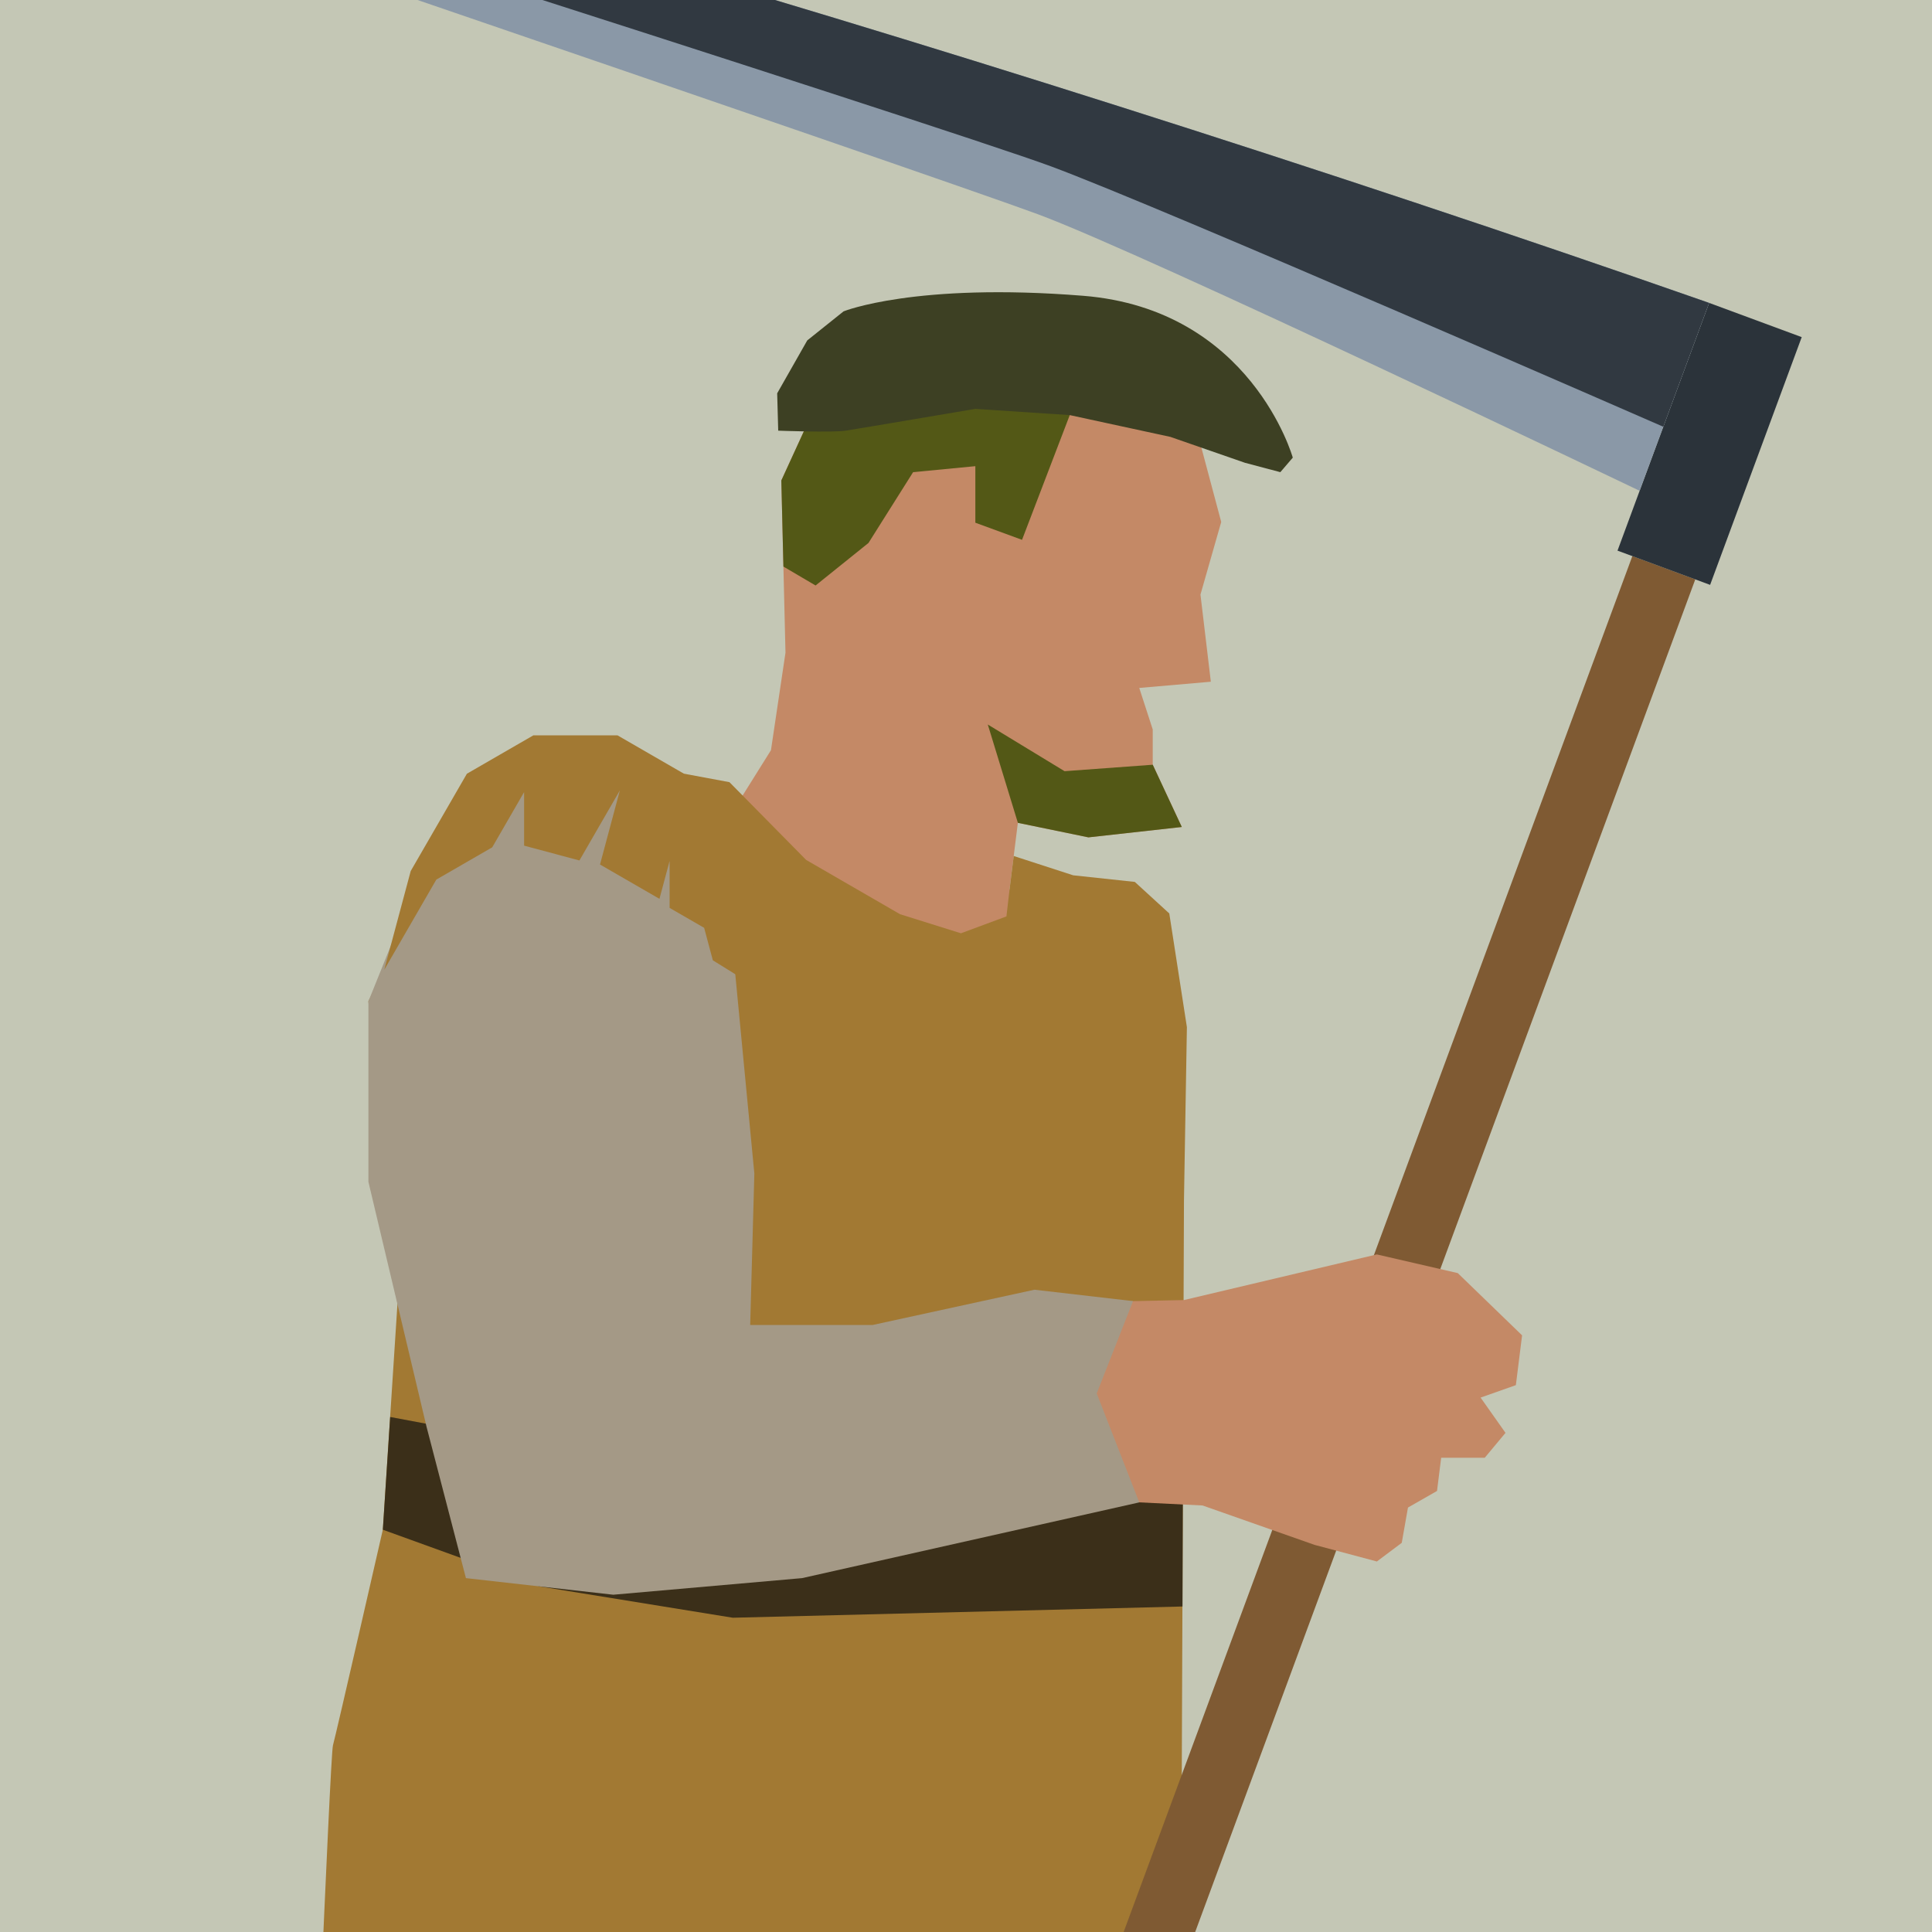
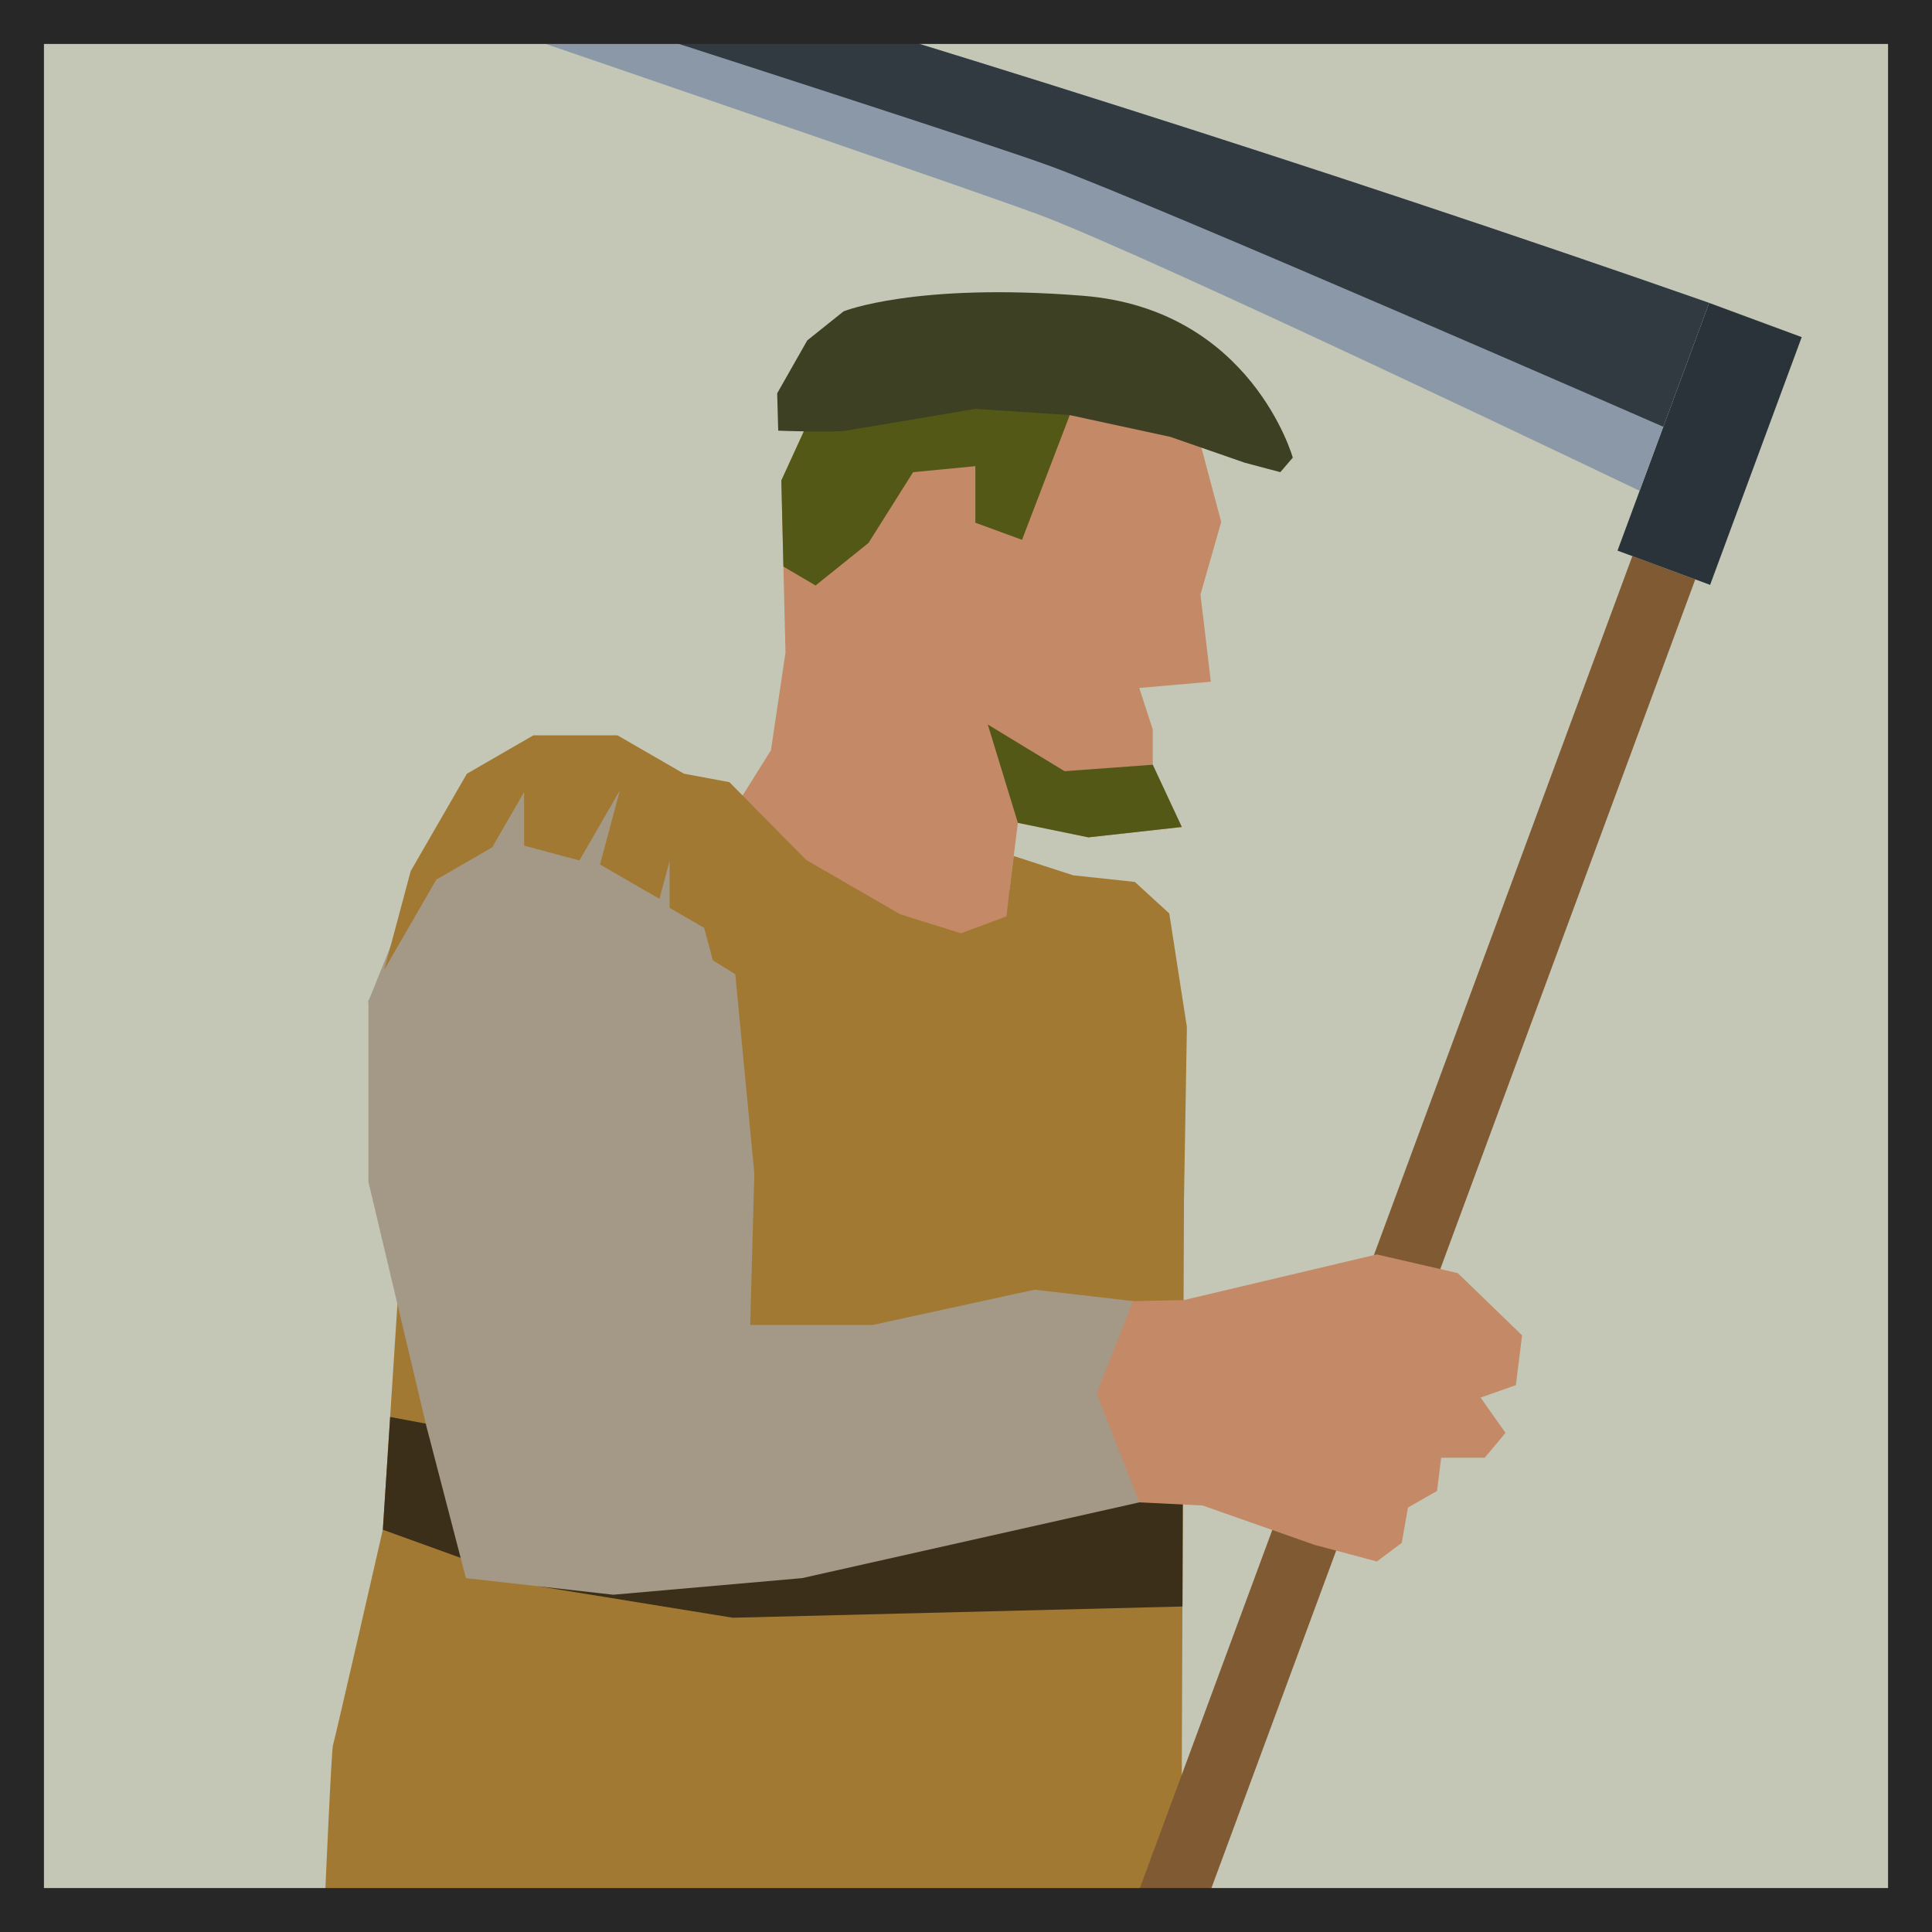
<svg xmlns="http://www.w3.org/2000/svg" width="199.606mm" height="199.606mm" viewBox="0 0 199.606 199.606" version="1.1" id="svg5" xml:space="preserve">
  <defs id="defs2" />
  <g id="layer1" transform="translate(-5.056987,-38.51804)">
    <path style="fill:#c4c7b5;fill-opacity:1;stroke:none;stroke-width:0.39" d="M 5.057,138.321 V 38.518 H 104.86 204.663 v 99.803 99.803 H 104.86 5.057 Z" id="path15635-8-2" />
    <g id="g114" transform="translate(22.51882,24.20896)">
      <path style="fill:#958973;fill-opacity:1;stroke:none;stroke-width:2.292;stroke-dasharray:none;stroke-dashoffset:0;stroke-opacity:1" d="m 91.131,317.268 2.787,-5.074 4.716,-6.043 3.216,-9.178 0.643,-12.648 -0.437,-19.81 -6.638,-17.92 H 73.337 l -14.149,14.661 1.332,26.499 -0.227,15.566 3.826,9.515 4.287,8.575 19.508,1.286 z" id="path13-6-5-5" />
      <path style="fill:#a49986;fill-opacity:1;stroke:none;stroke-width:2.292;stroke-dasharray:none;stroke-dashoffset:0;stroke-opacity:1" d="m 24.065,213.584 -9.55,34.41 3.917,19.787 -3.917,8.559 -1.516,14.098 3.638,10.914 4.699,4.8 2.122,8.085 24.557,3.032 8.337,-10.156 7.882,-7.579 5.457,-12.733 4.396,-11.521 5.306,-10.156 2.577,-11.672 -2.729,-40.322 -21.07,-7.882 z" id="path12-5-0-8" />
      <path style="fill:#c48966;fill-opacity:1;stroke:none;stroke-width:2.292;stroke-dasharray:none;stroke-dashoffset:0;stroke-opacity:1" d="m 62.19,91.817 1.501,-10.076 -0.429,-17.793 4.716,-10.29 9.861,-6.431 12.434,0.214 9.968,3.001 5.895,8.146 2.573,9.647 -2.144,7.503 1.072,9.004 -7.396,0.643 1.393,4.288 v 3.644 l 3.001,6.431 -9.647,1.072 -7.289,-1.501 -0.857,6.86 3.001,4.716 -7.503,3.216 -13.506,-4.931 -10.933,-10.504 z" id="path6-3-9-2" />
      <g id="g9-9-0-5" transform="matrix(2.291695,0,0,2.291695,968.9835,-239.5557)">
        <path style="fill:#a27933;fill-opacity:1;stroke:none;stroke-width:1;stroke-dasharray:none;stroke-dashoffset:0;stroke-opacity:1" d="m -397.558,146.038 3.458,3.506 4.233,2.447 2.745,0.86 2.051,-0.761 0.142,-1.226 0.187,-1.497 2.681,0.87 2.778,0.298 1.554,1.422 0.794,5.126 -0.132,7.805 -0.132,34.561 0.198,16.404 0.661,3.373 -3.903,1.455 -7.938,-0.463 -6.879,-2.58 -3.638,-17.198 -1.058,17.132 -5.887,1.918 -4.63,1.984 -6.152,-0.132 -0.066,-8.599 c 0,0 0.926,-22.82 1.058,-23.283 0.132,-0.463 2.249,-9.723 2.249,-9.723 l 0.658,-10.166 -1.31,-13.657 4.022,-7.998 6.267,-2.993 z" id="path7-2-0-4" />
        <path style="fill:#3b2f19;fill-opacity:1;stroke:none;stroke-width:1;stroke-dasharray:none;stroke-dashoffset:0;stroke-opacity:1" d="m -412.854,174.657 15.296,2.868 20.442,-0.133 -0.018,5.809 -20.274,0.507 -8.71,-1.412 -7.066,-2.556 z" id="path9-4-6-4" />
      </g>
      <path style="fill:#7d5327;fill-opacity:1;stroke:none;stroke-width:2.292;stroke-dasharray:none;stroke-dashoffset:0;stroke-opacity:1" d="m 36.251,310.265 -14.914,-4.113 -1.164,15.261 -7.174,13.291 -6.546,21.009 1.072,14.149 -0.429,14.578 c 0,0 -2.144,12.219 -1.072,12.219 1.072,0 20.58,0.858 20.58,0.858 l 11.362,-37.301 8.146,-26.154 6.072,-21.871 z" id="path14-6-1-1" />
      <path style="fill:#7d5327;fill-opacity:1;stroke:none;stroke-width:2.292;stroke-dasharray:none;stroke-dashoffset:0;stroke-opacity:1" d="m 76.124,317.268 -12.005,-4.431 0.429,15.006 -2.358,15.006 -1.669,14.363 v 15.435 7.289 19.079 l 21.449,-1.501 6.159,-31.299 2.573,-28.083 0.429,-20.866 z" id="path15-9-4-5" />
      <path style="fill:#a38360;fill-opacity:1;stroke:none;stroke-width:2.292;stroke-dasharray:none;stroke-dashoffset:0;stroke-opacity:1" d="m 60.833,383.573 12.573,2.407 12.616,-7.981 11.335,9.194 12.127,3.638 1.213,9.095 -4.775,1.516 -47.522,-0.455 -3.032,-6.367 1.061,-7.276 z" id="path16-6-7-6-5" />
      <path style="fill:#ad9071;fill-opacity:1;stroke:none;stroke-width:2.292;stroke-dasharray:none;stroke-dashoffset:0;stroke-opacity:1" d="m 7.096,384.439 12.573,2.407 12.616,-7.981 11.335,9.194 12.127,3.638 1.213,9.095 -4.775,1.516 -47.522,-0.455 -3.032,-6.367 1.061,-7.276 z" id="path16-62-0-3" />
      <path style="fill:#535816;fill-opacity:1;stroke:none;stroke-width:2.292;stroke-dasharray:none;stroke-dashoffset:0;stroke-opacity:1" d="m 101.635,93.318 -9.111,0.667 -7.932,-4.823 3.109,10.159 7.289,1.501 9.647,-1.072 z" id="path17-9-6-2" />
      <path style="fill:#535816;fill-opacity:1;stroke:none;stroke-width:2.292;stroke-dasharray:none;stroke-dashoffset:0;stroke-opacity:1" d="m 65.62,58.803 -2.358,5.145 0.215,8.897 3.323,1.954 5.467,-4.395 4.609,-7.313 6.431,-0.619 v 5.842 l 4.823,1.768 4.931,-12.887 -3.591,-4.692 -14.738,2.144 z" id="path18-5-6-8" />
      <path style="fill:#3d4023;fill-opacity:1;stroke:none;stroke-width:2.292;stroke-dasharray:none;stroke-dashoffset:0;stroke-opacity:1" d="m 62.94,58.803 c 0,0 5.574,0.214 6.967,0 1.393,-0.214 13.398,-2.251 13.398,-2.251 l 9.754,0.643 10.397,2.251 7.717,2.68 3.644,0.965 1.286,-1.501 c 0,0 -4.288,-15.328 -21.652,-16.721 C 77.089,43.476 69.693,46.477 69.693,46.477 l -3.752,3.001 -3.108,5.467 z" id="path11-2-1-2" />
      <g id="g113" transform="matrix(-0.6564224,-0.7543936,-0.7543936,0.6564224,320.4463,157.1495)">
        <path id="rect349-35-4-4-0-7-1-3-6" style="fill:#7f5a33;fill-opacity:1;stroke-width:0.465" d="m 169.438,68.314 6.082,3.327 -148.558,271.557 -10.712,5.136 z" />
        <path id="rect349-35-4-4-0-7-5-8-8-1" style="fill:#7f5a33;fill-opacity:1;stroke-width:0.133" d="m 88.393,230.907 -2.112,3.86 34.774,19.024 3.196,-3.268 z" />
        <rect style="fill:#2b333a;fill-opacity:1;stroke-width:0.165" id="rect349-35-3-1-7-3-1-2-9-6" width="10.201" height="27.29" x="179.801" y="-48.678" transform="rotate(28.68141)" />
        <path style="fill:#8a98a7;fill-opacity:1;stroke:none;stroke-width:3.112;stroke-dasharray:none;stroke-dashoffset:0;stroke-opacity:1" d="m 190.052,48.484 c 73.722,42.024 154.691,94.792 158.042,102.012 3.351,7.22 3.351,7.22 3.351,7.22 0,0 -98.463,-57.184 -108.934,-62.912 -10.471,-5.728 -62.392,-28.16 -62.392,-28.16" id="path3-1-3-3" />
        <path style="fill:#313941;fill-opacity:1;stroke:none;stroke-width:3.112;stroke-dasharray:none;stroke-dashoffset:0;stroke-opacity:1" d="m 190.052,48.484 c 73.722,42.024 154.691,94.792 158.042,102.012 l 1.251,2.695 c 0,0 -93.55,-56.945 -104.021,-62.673 -10.471,-5.728 -61.82,-30.063 -61.82,-30.063" id="path3-8-1-4-3" />
      </g>
      <path style="fill:#c48966;fill-opacity:1;stroke:none;stroke-width:2.292;stroke-dasharray:none;stroke-dashoffset:0;stroke-opacity:1" d="m 94.346,148.841 10.504,-0.214 19.937,-4.716 8.361,1.929 6.646,6.431 -0.643,5.145 -3.644,1.286 2.573,3.644 -2.144,2.572 h -4.502 l -0.429,3.43 -3.001,1.715 -0.643,3.644 -2.572,1.929 -6.431,-1.715 -11.576,-4.073 -13.077,-0.643 -12.648,-7.932 z" id="path4-0-8-5" />
      <path style="fill:#a49986;fill-opacity:1;stroke:none;stroke-width:2.292;stroke-dasharray:none;stroke-dashoffset:0;stroke-opacity:1" d="m 99.598,148.734 -3.752,9.54 4.395,11.255 -34.836,7.825 -19.508,1.715 -15.221,-1.715 -4.073,-15.649 -6.002,-25.296 v -18.651 l 5.359,-13.291 7.717,-10.076 7.074,-2.572 6.86,1.501 5.574,5.788 4.931,11.791 2.358,24.653 -0.429,15.649 h 12.648 l 16.721,-3.644 z" id="path5-0-4-3" />
      <path style="fill:#a27933;fill-opacity:1;stroke:none;stroke-width:2.292;stroke-dasharray:none;stroke-dashoffset:0;stroke-opacity:1" d="M 61.868,108.11 53.198,94.244 46.334,90.281 h -8.69 l -6.868,3.966 -5.804,10.052 -2.734,10.203 5.379,-9.316 5.777,-3.336 3.292,-5.703 v 5.531 l 5.715,1.531 4.179,-7.239 -2.052,7.657 6.142,3.546 1.049,-3.915 v 4.851 l 3.568,2.06 0.9,3.357 4.234,2.622 z" id="path10-3-9-6" />
    </g>
  </g>
+   <path style="fill:#272727;fill-opacity:1;stroke:none;stroke-width:0.059" d="M 4.54,99.803 V -2e-6 H 2.27 0 v 99.803 99.803 h 2.27 2.27 z" id="path15635-8-2-6" />
+   <path style="fill:#272727;fill-opacity:1;stroke:none;stroke-width:0.059" d="M 199.606,99.803 V -1.5e-6 h -2.27 -2.27 V 99.803 199.606 h 2.27 2.27 z" id="path15635-8-2-6-73" />
+   <path style="fill:#272727;fill-opacity:1;stroke:none;stroke-width:0.059" d="M 99.803,4.54 H 199.606 V 2.27 0 H 99.803 0 v 2.27 2.27 z" id="path15635-8-2-6-7" />
+   <path style="fill:#272727;fill-opacity:1;stroke:none;stroke-width:0.059" d="m 99.803,199.606 h 99.803 v -2.27 -2.27 H 99.803 2e-6 v 2.27 2.27 z" id="path15635-8-2-6-7-5" />
</svg>
